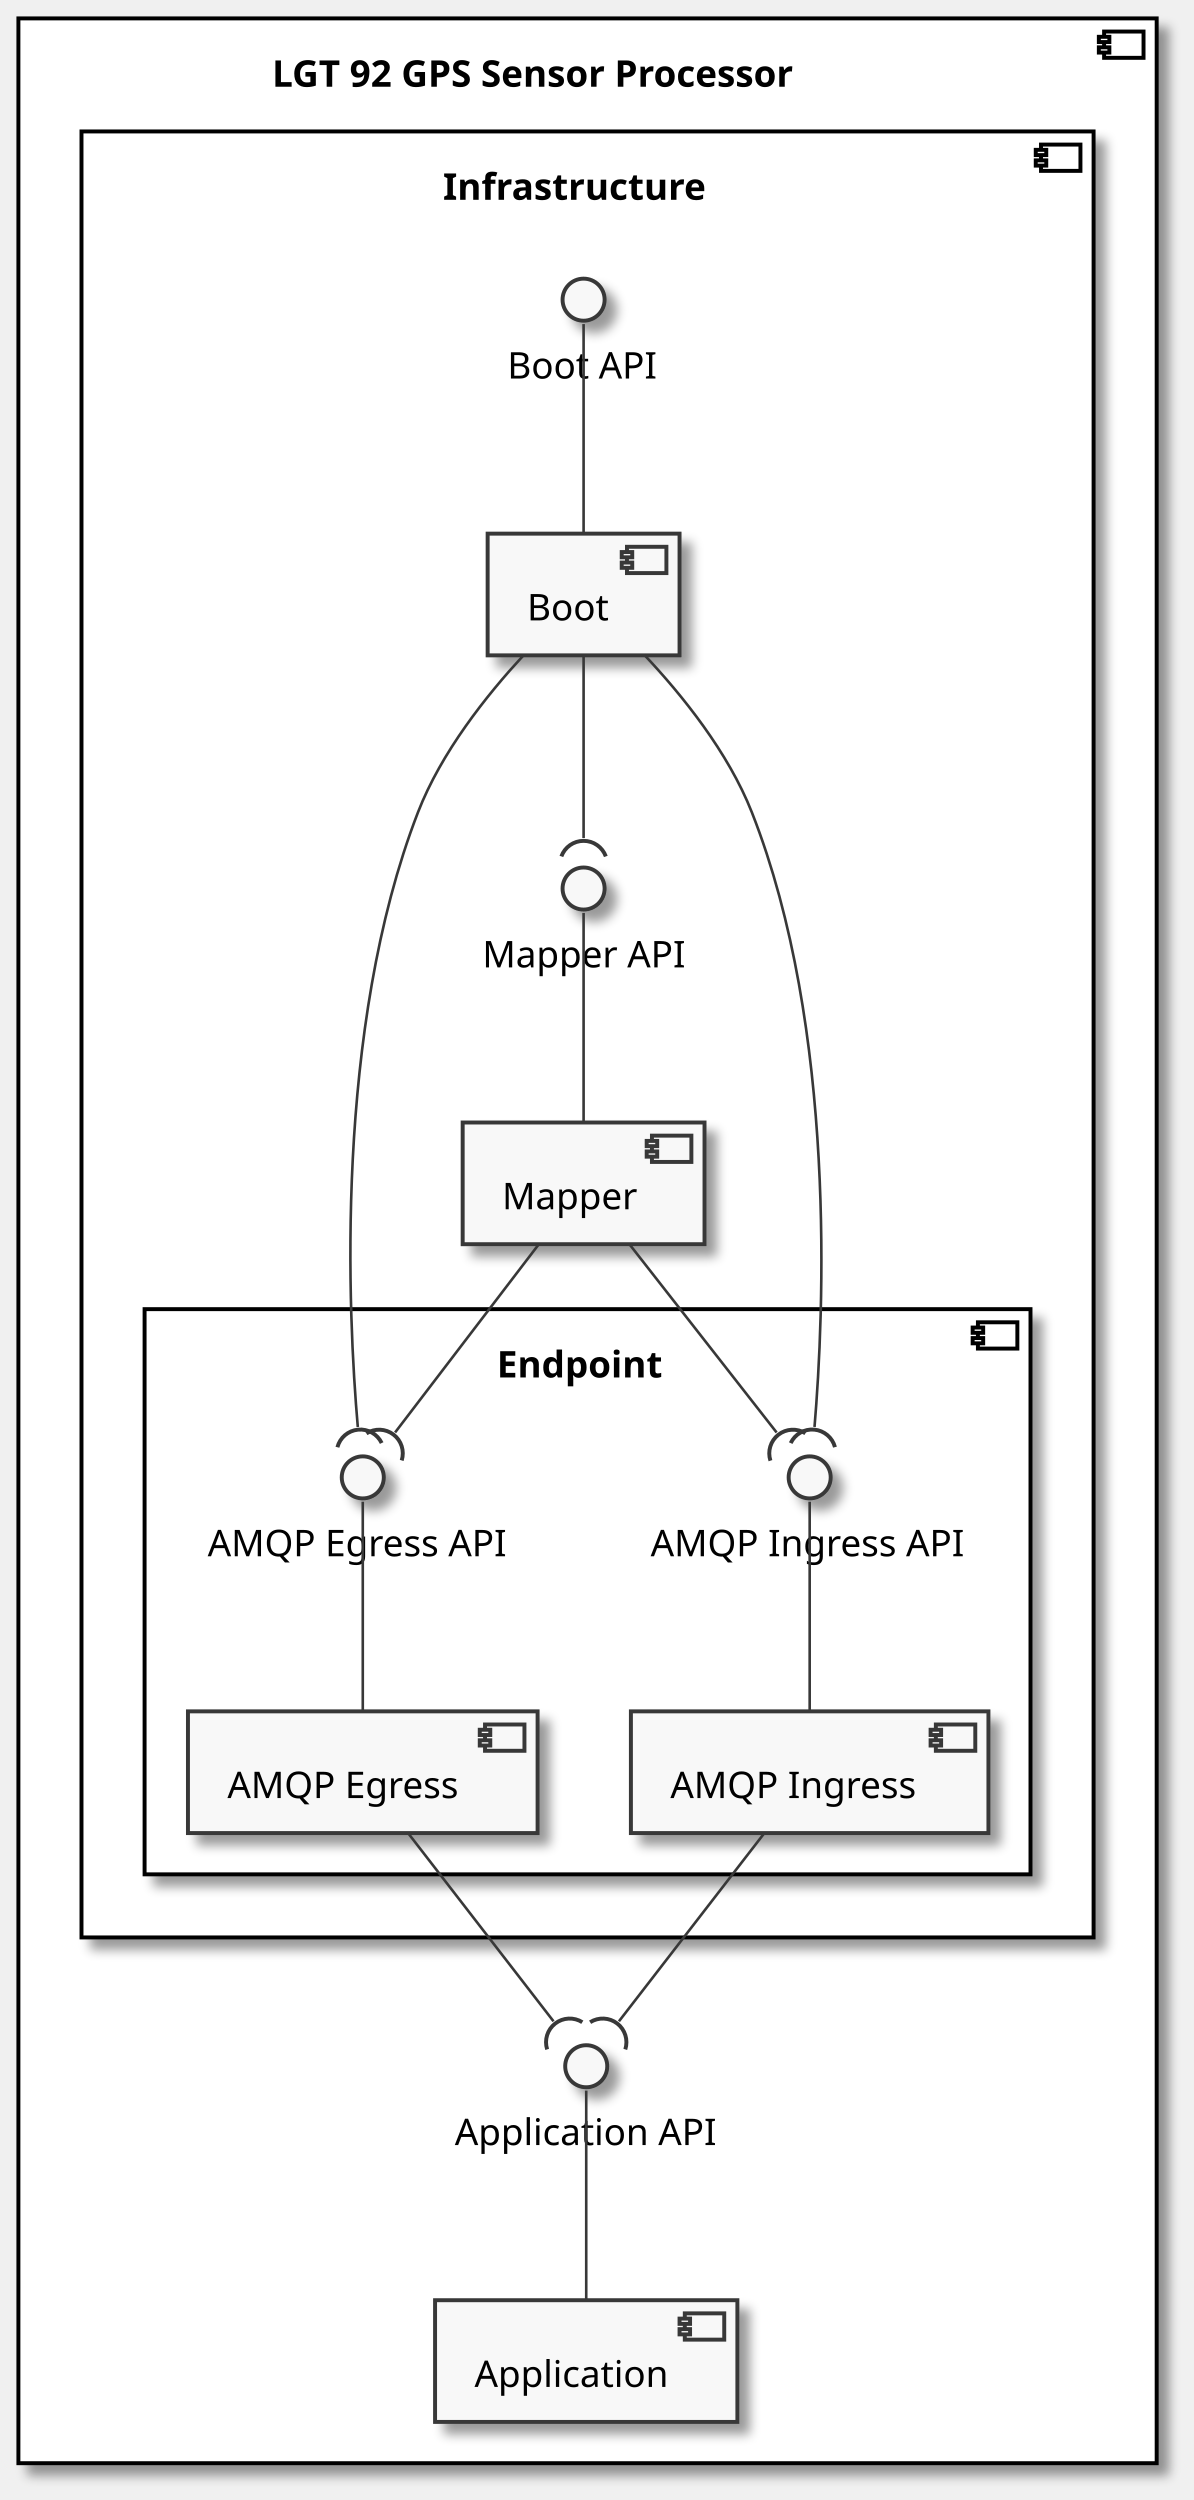
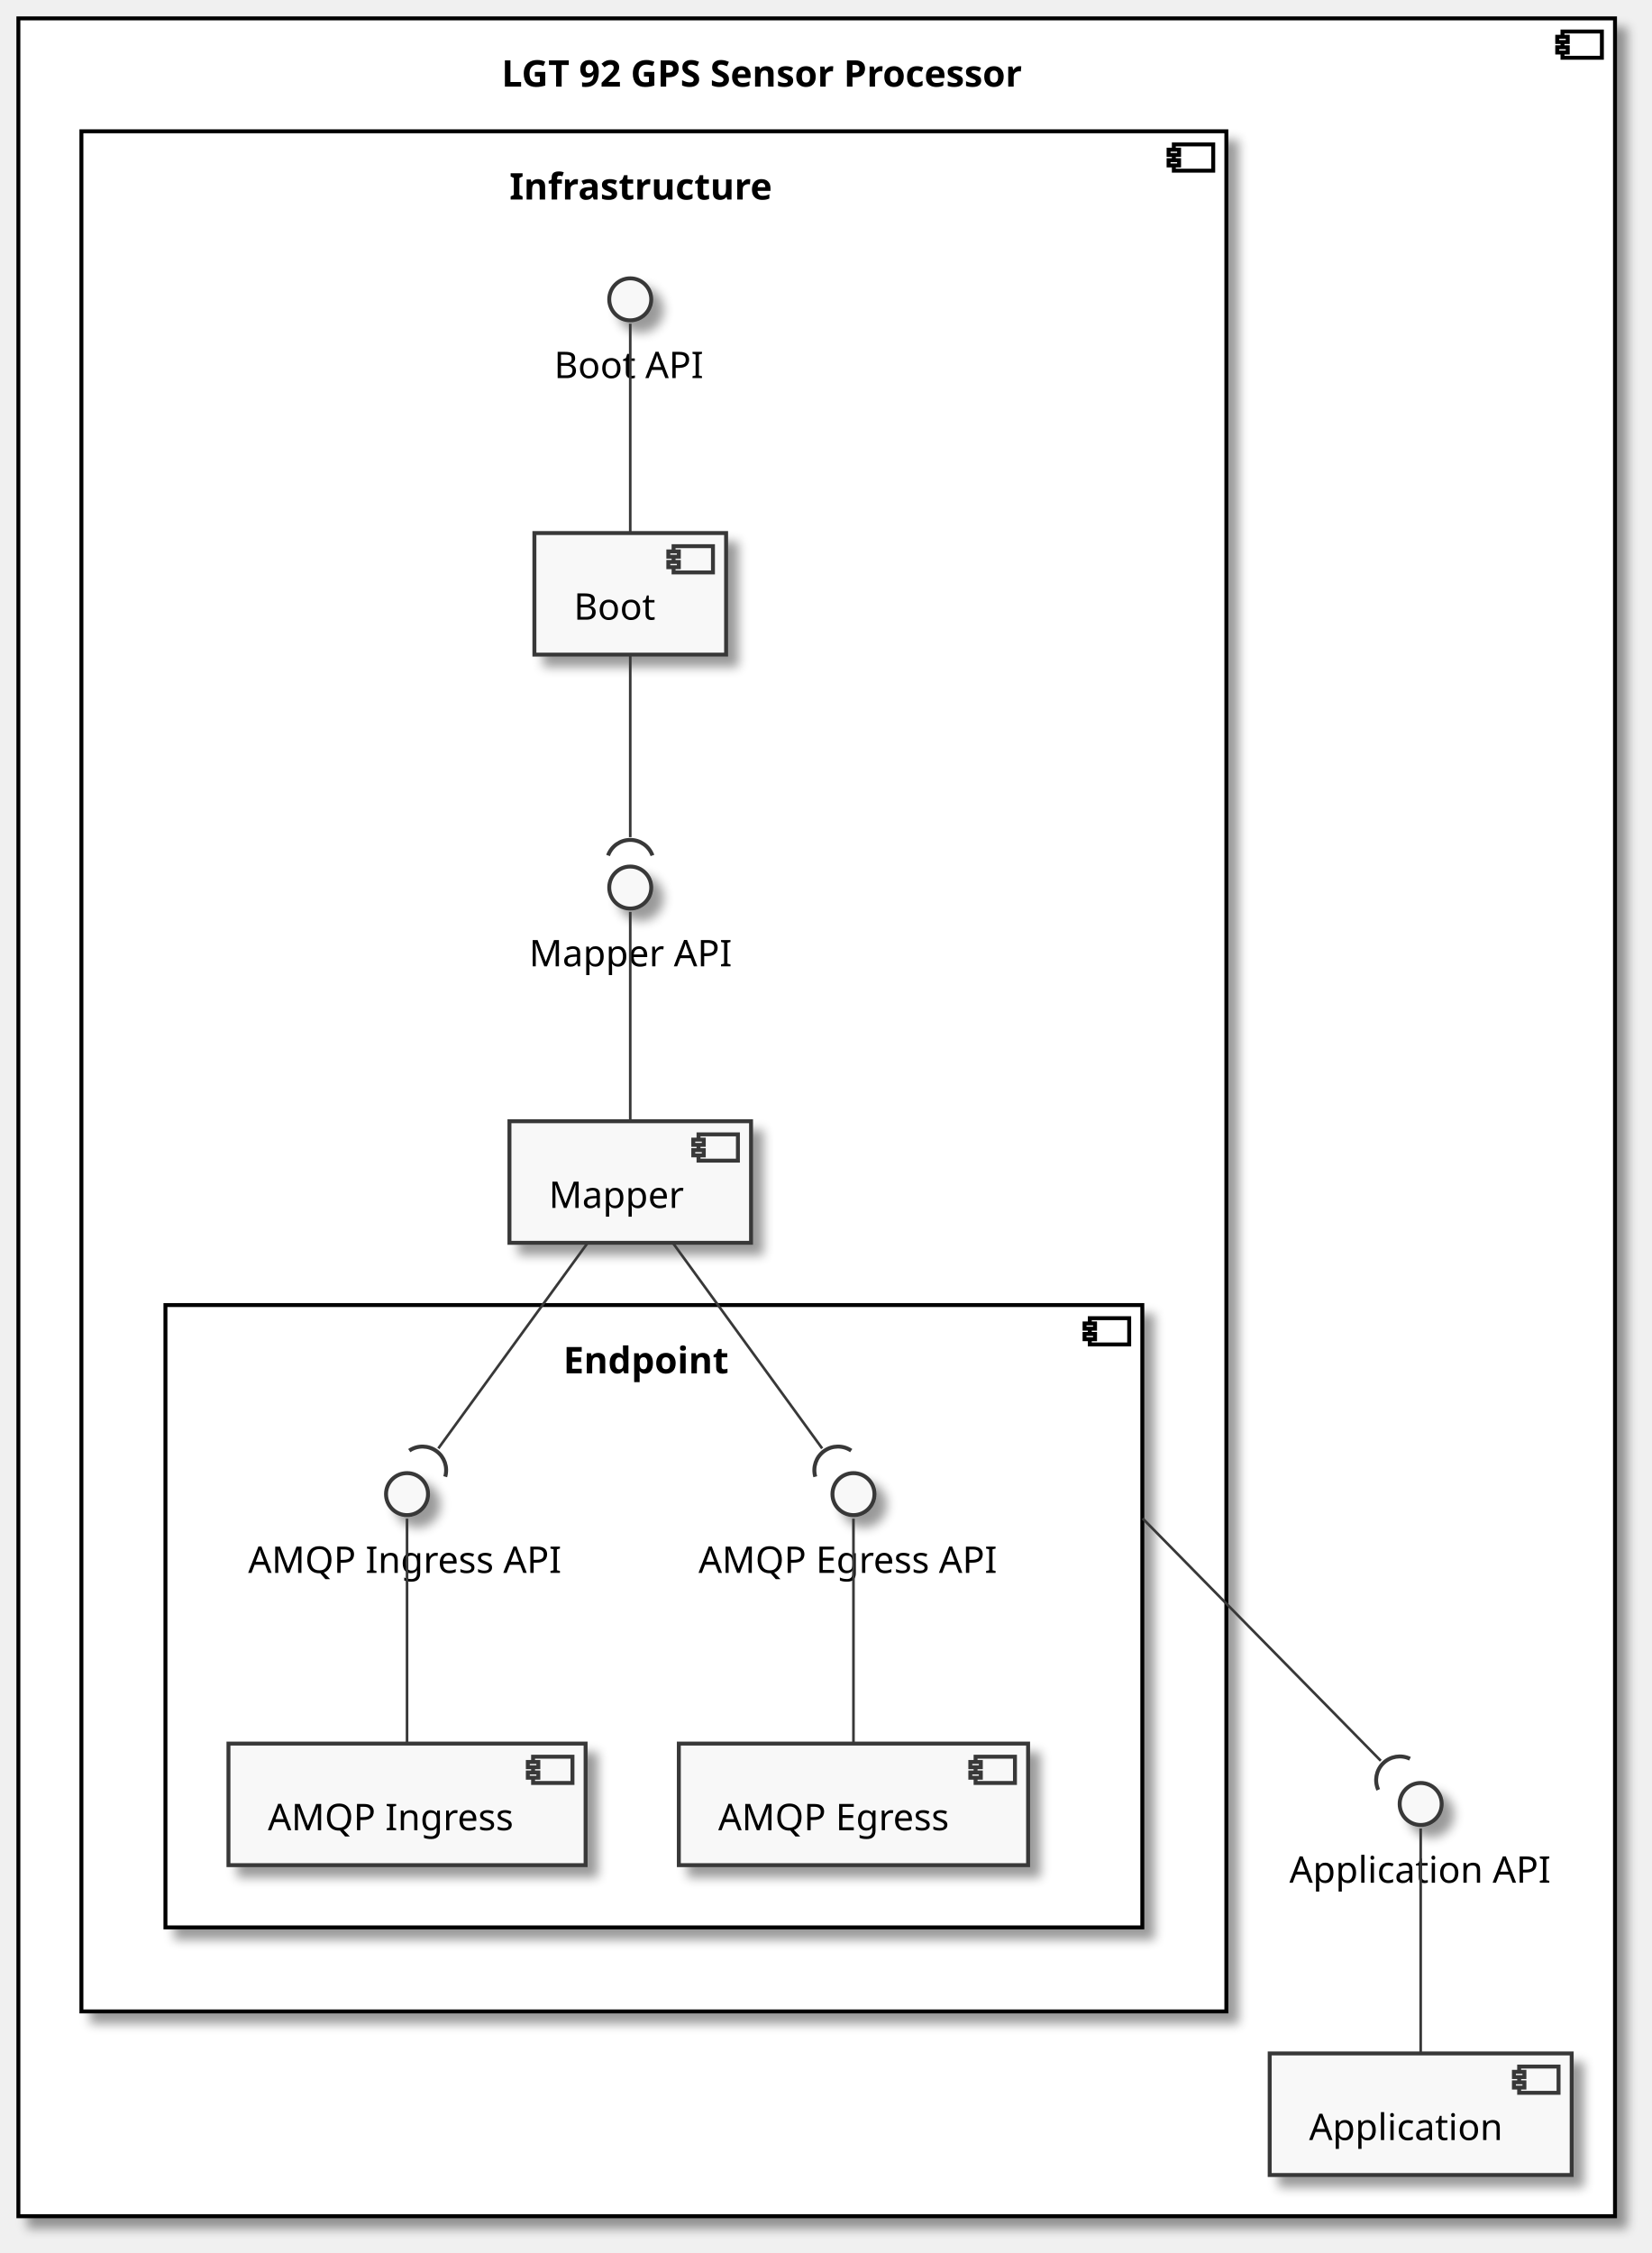
- <svg xmlns="http://www.w3.org/2000/svg" contentScriptType="application/ecmascript" contentStyleType="text/css" height="951px" preserveAspectRatio="none" style="width:454px;height:951px;background:#FFFFFF;" version="1.1" viewBox="0 0 454 951" width="454px" zoomAndPan="magnify">
+ <svg xmlns="http://www.w3.org/2000/svg" contentScriptType="application/ecmascript" contentStyleType="text/css" height="858px" preserveAspectRatio="none" style="width:629px;height:858px;background:#FFFFFF;" version="1.1" viewBox="0 0 629 858" width="629px" zoomAndPan="magnify">
  <defs>
-     <filter height="300%" id="fsl5slj6590ky" width="300%" x="-1" y="-1">
+     <filter height="300%" id="fokes2s9s1gpq" width="300%" x="-1" y="-1">
      <feGaussianBlur result="blurOut" stdDeviation="2.0" />
      <feColorMatrix in="blurOut" result="blurOut2" type="matrix" values="0 0 0 0 0 0 0 0 0 0 0 0 0 0 0 0 0 0 .4 0" />
      <feOffset dx="4.0" dy="4.0" in="blurOut2" result="blurOut3" />
      <feBlend in="SourceGraphic" in2="blurOut3" mode="normal" />
    </filter>
  </defs>
  <g>
-     <rect fill="#FFFFFF" filter="url(#fsl5slj6590ky)" height="930" style="stroke:#000000;stroke-width:1.5;" width="433" x="7" y="7" />
-     <rect fill="#FFFFFF" height="10" style="stroke:#000000;stroke-width:1.5;" width="15" x="420" y="12" />
-     <rect fill="#FFFFFF" height="2" style="stroke:#000000;stroke-width:1.5;" width="4" x="418" y="14" />
-     <rect fill="#FFFFFF" height="2" style="stroke:#000000;stroke-width:1.5;" width="4" x="418" y="18" />
-     <text fill="#000000" font-family="sans-serif" font-size="14" font-weight="bold" lengthAdjust="spacing" textLength="240" x="103.5" y="32.995">LGT 92 GPS Sensor Processor</text>
-     <rect fill="#FFFFFF" filter="url(#fsl5slj6590ky)" height="687" style="stroke:#000000;stroke-width:1.5;" width="385" x="31" y="50" />
-     <rect fill="#FFFFFF" height="10" style="stroke:#000000;stroke-width:1.5;" width="15" x="396" y="55" />
-     <rect fill="#FFFFFF" height="2" style="stroke:#000000;stroke-width:1.5;" width="4" x="394" y="57" />
-     <rect fill="#FFFFFF" height="2" style="stroke:#000000;stroke-width:1.5;" width="4" x="394" y="61" />
-     <text fill="#000000" font-family="sans-serif" font-size="14" font-weight="bold" lengthAdjust="spacing" textLength="110" x="168.5" y="75.995">Infrastructure</text>
-     <rect fill="#FFFFFF" filter="url(#fsl5slj6590ky)" height="215" style="stroke:#000000;stroke-width:1.5;" width="337" x="55" y="498" />
-     <rect fill="#FFFFFF" height="10" style="stroke:#000000;stroke-width:1.5;" width="15" x="372" y="503" />
-     <rect fill="#FFFFFF" height="2" style="stroke:#000000;stroke-width:1.5;" width="4" x="370" y="505" />
-     <rect fill="#FFFFFF" height="2" style="stroke:#000000;stroke-width:1.5;" width="4" x="370" y="509" />
-     <text fill="#000000" font-family="sans-serif" font-size="14" font-weight="bold" lengthAdjust="spacing" textLength="69" x="189" y="523.995">Endpoint</text>
-     <rect fill="#F8F8F8" filter="url(#fsl5slj6590ky)" height="46.297" style="stroke:#383838;stroke-width:1.5;" width="115" x="165.5" y="875" />
-     <rect fill="#F8F8F8" height="10" style="stroke:#383838;stroke-width:1.5;" width="15" x="260.5" y="880" />
-     <rect fill="#F8F8F8" height="2" style="stroke:#383838;stroke-width:1.5;" width="4" x="258.5" y="882" />
-     <rect fill="#F8F8F8" height="2" style="stroke:#383838;stroke-width:1.5;" width="4" x="258.5" y="886" />
-     <text fill="#000000" font-family="sans-serif" font-size="14" lengthAdjust="spacing" textLength="75" x="180.5" y="907.995">Application</text>
-     <ellipse cx="223" cy="786" fill="#F8F8F8" filter="url(#fsl5slj6590ky)" rx="8" ry="8" style="stroke:#383838;stroke-width:1.5;" />
-     <text fill="#000000" font-family="sans-serif" font-size="14" lengthAdjust="spacing" textLength="100" x="173" y="815.995">Application API</text>
-     <rect fill="#F8F8F8" filter="url(#fsl5slj6590ky)" height="46.297" style="stroke:#383838;stroke-width:1.5;" width="73" x="185.5" y="203" />
-     <rect fill="#F8F8F8" height="10" style="stroke:#383838;stroke-width:1.5;" width="15" x="238.5" y="208" />
-     <rect fill="#F8F8F8" height="2" style="stroke:#383838;stroke-width:1.5;" width="4" x="236.5" y="210" />
-     <rect fill="#F8F8F8" height="2" style="stroke:#383838;stroke-width:1.5;" width="4" x="236.5" y="214" />
-     <text fill="#000000" font-family="sans-serif" font-size="14" lengthAdjust="spacing" textLength="33" x="200.5" y="235.995">Boot</text>
-     <rect fill="#F8F8F8" filter="url(#fsl5slj6590ky)" height="46.297" style="stroke:#383838;stroke-width:1.5;" width="92" x="176" y="427" />
-     <rect fill="#F8F8F8" height="10" style="stroke:#383838;stroke-width:1.5;" width="15" x="248" y="432" />
-     <rect fill="#F8F8F8" height="2" style="stroke:#383838;stroke-width:1.5;" width="4" x="246" y="434" />
-     <rect fill="#F8F8F8" height="2" style="stroke:#383838;stroke-width:1.5;" width="4" x="246" y="438" />
-     <text fill="#000000" font-family="sans-serif" font-size="14" lengthAdjust="spacing" textLength="52" x="191" y="459.995">Mapper</text>
-     <ellipse cx="222" cy="114" fill="#F8F8F8" filter="url(#fsl5slj6590ky)" rx="8" ry="8" style="stroke:#383838;stroke-width:1.5;" />
-     <text fill="#000000" font-family="sans-serif" font-size="14" lengthAdjust="spacing" textLength="58" x="193" y="143.995">Boot API</text>
-     <ellipse cx="222" cy="338" fill="#F8F8F8" filter="url(#fsl5slj6590ky)" rx="8" ry="8" style="stroke:#383838;stroke-width:1.5;" />
-     <text fill="#000000" font-family="sans-serif" font-size="14" lengthAdjust="spacing" textLength="77" x="183.5" y="367.995">Mapper API</text>
-     <rect fill="#F8F8F8" filter="url(#fsl5slj6590ky)" height="46.297" style="stroke:#383838;stroke-width:1.5;" width="133" x="71.5" y="651" />
-     <rect fill="#F8F8F8" height="10" style="stroke:#383838;stroke-width:1.5;" width="15" x="184.5" y="656" />
-     <rect fill="#F8F8F8" height="2" style="stroke:#383838;stroke-width:1.5;" width="4" x="182.5" y="658" />
-     <rect fill="#F8F8F8" height="2" style="stroke:#383838;stroke-width:1.5;" width="4" x="182.5" y="662" />
-     <text fill="#000000" font-family="sans-serif" font-size="14" lengthAdjust="spacing" textLength="93" x="86.5" y="683.995">AMQP Egress</text>
-     <rect fill="#F8F8F8" filter="url(#fsl5slj6590ky)" height="46.297" style="stroke:#383838;stroke-width:1.5;" width="136" x="240" y="651" />
-     <rect fill="#F8F8F8" height="10" style="stroke:#383838;stroke-width:1.5;" width="15" x="356" y="656" />
-     <rect fill="#F8F8F8" height="2" style="stroke:#383838;stroke-width:1.5;" width="4" x="354" y="658" />
-     <rect fill="#F8F8F8" height="2" style="stroke:#383838;stroke-width:1.5;" width="4" x="354" y="662" />
-     <text fill="#000000" font-family="sans-serif" font-size="14" lengthAdjust="spacing" textLength="96" x="255" y="683.995">AMQP Ingress</text>
-     <ellipse cx="138" cy="562" fill="#F8F8F8" filter="url(#fsl5slj6590ky)" rx="8" ry="8" style="stroke:#383838;stroke-width:1.5;" />
-     <text fill="#000000" font-family="sans-serif" font-size="14" lengthAdjust="spacing" textLength="118" x="79" y="591.995">AMQP Egress API</text>
-     <ellipse cx="308" cy="562" fill="#F8F8F8" filter="url(#fsl5slj6590ky)" rx="8" ry="8" style="stroke:#383838;stroke-width:1.5;" />
-     <text fill="#000000" font-family="sans-serif" font-size="14" lengthAdjust="spacing" textLength="121" x="247.5" y="591.995">AMQP Ingress API</text>
-     <path d="M138,571.27 C138,587.96 138,626.16 138,650.71 " fill="none" id="EGRESS_API-EGRESS" style="stroke:#383838;stroke-width:1.0;" />
-     <path d="M308,571.27 C308,587.96 308,626.16 308,650.71 " fill="none" id="INGRESS_API-INGRESS" style="stroke:#383838;stroke-width:1.0;" />
-     <path d="M223,795.27 C223,811.96 223,850.16 223,874.71 " fill="none" id="APP_API-APP" style="stroke:#383838;stroke-width:1.0;" />
-     <path d="M222,123.27 C222,139.96 222,178.16 222,202.71 " fill="none" id="BOOT_API-BOOT" style="stroke:#383838;stroke-width:1.0;" />
-     <path d="M222,347.27 C222,363.96 222,402.16 222,426.71 " fill="none" id="MAP_API-MAP" style="stroke:#383838;stroke-width:1.0;" />
-     <path d="M155.2,697.26 C171.62,718.5 195.95,750 210.56,768.91 " fill="none" id="EGRESS-to-APP_API" style="stroke:#383838;stroke-width:1.0;" />
-     <path d="M221.521,769.254 A9,9 0 0 0 208.136 779.595" style="stroke:#383838;stroke-width:1.5;fill:none;" />
-     <path d="M290.8,697.26 C274.38,718.5 250.05,750 235.44,768.91 " fill="none" id="INGRESS-to-APP_API" style="stroke:#383838;stroke-width:1.0;" />
-     <path d="M237.864,779.595 A9,9 0 0 0 224.479 769.254" style="stroke:#383838;stroke-width:1.5;fill:none;" />
-     <path d="M205,473.26 C188.78,494.5 164.73,526 150.29,544.91 " fill="none" id="MAP-to-EGRESS_API" style="stroke:#383838;stroke-width:1.0;" />
-     <path d="M152.809,555.55 A9,9 0 0 0 139.37 545.278" style="stroke:#383838;stroke-width:1.5;fill:none;" />
-     <path d="M239.4,473.26 C256.01,494.5 280.63,526 295.42,544.91 " fill="none" id="MAP-to-INGRESS_API" style="stroke:#383838;stroke-width:1.0;" />
-     <path d="M306.395,545.225 A9,9 0 0 0 293.072 555.646" style="stroke:#383838;stroke-width:1.5;fill:none;" />
-     <path d="M222,249.26 C222,269.74 222,299.73 222,318.81 " fill="none" id="BOOT-to-MAP_API" style="stroke:#383838;stroke-width:1.0;" />
-     <path d="M230.457,325.782 A9,9 0 0 0 213.543 325.782" style="stroke:#383838;stroke-width:1.5;fill:none;" />
-     <path d="M245.08,249.1 C259.51,264.43 277.01,286.15 286,309 C318.41,391.35 313.43,500.21 309.84,542.81 " fill="none" id="BOOT-to-INGRESS_API" style="stroke:#383838;stroke-width:1.0;" />
-     <path d="M317.623,550.498 A9,9 0 0 0 300.78 548.951" style="stroke:#383838;stroke-width:1.5;fill:none;" />
-     <path d="M199.26,249.15 C185.04,264.51 167.81,286.23 159,309 C127.08,391.51 132.4,500.28 136.11,542.83 " fill="none" id="BOOT-to-EGRESS_API" style="stroke:#383838;stroke-width:1.0;" />
-     <path d="M145.189,548.938 A9,9 0 0 0 128.35 550.533" style="stroke:#383838;stroke-width:1.5;fill:none;" />
+     <rect fill="#FFFFFF" filter="url(#fokes2s9s1gpq)" height="837" style="stroke:#000000;stroke-width:1.5;" width="608" x="7" y="7" />
+     <rect fill="#FFFFFF" height="10" style="stroke:#000000;stroke-width:1.5;" width="15" x="595" y="12" />
+     <rect fill="#FFFFFF" height="2" style="stroke:#000000;stroke-width:1.5;" width="4" x="593" y="14" />
+     <rect fill="#FFFFFF" height="2" style="stroke:#000000;stroke-width:1.5;" width="4" x="593" y="18" />
+     <text fill="#000000" font-family="sans-serif" font-size="14" font-weight="bold" lengthAdjust="spacing" textLength="240" x="191" y="32.995">LGT 92 GPS Sensor Processor</text>
+     <rect fill="#FFFFFF" filter="url(#fokes2s9s1gpq)" height="716" style="stroke:#000000;stroke-width:1.5;" width="436" x="31" y="50" />
+     <rect fill="#FFFFFF" height="10" style="stroke:#000000;stroke-width:1.5;" width="15" x="447" y="55" />
+     <rect fill="#FFFFFF" height="2" style="stroke:#000000;stroke-width:1.5;" width="4" x="445" y="57" />
+     <rect fill="#FFFFFF" height="2" style="stroke:#000000;stroke-width:1.5;" width="4" x="445" y="61" />
+     <text fill="#000000" font-family="sans-serif" font-size="14" font-weight="bold" lengthAdjust="spacing" textLength="110" x="194" y="75.995">Infrastructure</text>
+     <rect fill="#FFFFFF" filter="url(#fokes2s9s1gpq)" height="237" style="stroke:#000000;stroke-width:1.5;" width="372" x="63" y="497" />
+     <rect fill="#FFFFFF" height="10" style="stroke:#000000;stroke-width:1.5;" width="15" x="415" y="502" />
+     <rect fill="#FFFFFF" height="2" style="stroke:#000000;stroke-width:1.5;" width="4" x="413" y="504" />
+     <rect fill="#FFFFFF" height="2" style="stroke:#000000;stroke-width:1.5;" width="4" x="413" y="508" />
+     <text fill="#000000" font-family="sans-serif" font-size="14" font-weight="bold" lengthAdjust="spacing" textLength="69" x="214.5" y="522.995">Endpoint</text>
+     <rect fill="#F8F8F8" filter="url(#fokes2s9s1gpq)" height="46.297" style="stroke:#383838;stroke-width:1.5;" width="115" x="483.5" y="782" />
+     <rect fill="#F8F8F8" height="10" style="stroke:#383838;stroke-width:1.5;" width="15" x="578.5" y="787" />
+     <rect fill="#F8F8F8" height="2" style="stroke:#383838;stroke-width:1.5;" width="4" x="576.5" y="789" />
+     <rect fill="#F8F8F8" height="2" style="stroke:#383838;stroke-width:1.5;" width="4" x="576.5" y="793" />
+     <text fill="#000000" font-family="sans-serif" font-size="14" lengthAdjust="spacing" textLength="75" x="498.5" y="814.995">Application</text>
+     <ellipse cx="541" cy="687" fill="#F8F8F8" filter="url(#fokes2s9s1gpq)" rx="8" ry="8" style="stroke:#383838;stroke-width:1.5;" />
+     <text fill="#000000" font-family="sans-serif" font-size="14" lengthAdjust="spacing" textLength="100" x="491" y="716.995">Application API</text>
+     <rect fill="#F8F8F8" filter="url(#fokes2s9s1gpq)" height="46.297" style="stroke:#383838;stroke-width:1.5;" width="73" x="203.5" y="203" />
+     <rect fill="#F8F8F8" height="10" style="stroke:#383838;stroke-width:1.5;" width="15" x="256.5" y="208" />
+     <rect fill="#F8F8F8" height="2" style="stroke:#383838;stroke-width:1.5;" width="4" x="254.5" y="210" />
+     <rect fill="#F8F8F8" height="2" style="stroke:#383838;stroke-width:1.5;" width="4" x="254.5" y="214" />
+     <text fill="#000000" font-family="sans-serif" font-size="14" lengthAdjust="spacing" textLength="33" x="218.5" y="235.995">Boot</text>
+     <rect fill="#F8F8F8" filter="url(#fokes2s9s1gpq)" height="46.297" style="stroke:#383838;stroke-width:1.5;" width="92" x="194" y="427" />
+     <rect fill="#F8F8F8" height="10" style="stroke:#383838;stroke-width:1.5;" width="15" x="266" y="432" />
+     <rect fill="#F8F8F8" height="2" style="stroke:#383838;stroke-width:1.5;" width="4" x="264" y="434" />
+     <rect fill="#F8F8F8" height="2" style="stroke:#383838;stroke-width:1.5;" width="4" x="264" y="438" />
+     <text fill="#000000" font-family="sans-serif" font-size="14" lengthAdjust="spacing" textLength="52" x="209" y="459.995">Mapper</text>
+     <ellipse cx="240" cy="114" fill="#F8F8F8" filter="url(#fokes2s9s1gpq)" rx="8" ry="8" style="stroke:#383838;stroke-width:1.5;" />
+     <text fill="#000000" font-family="sans-serif" font-size="14" lengthAdjust="spacing" textLength="58" x="211" y="143.995">Boot API</text>
+     <ellipse cx="240" cy="338" fill="#F8F8F8" filter="url(#fokes2s9s1gpq)" rx="8" ry="8" style="stroke:#383838;stroke-width:1.5;" />
+     <text fill="#000000" font-family="sans-serif" font-size="14" lengthAdjust="spacing" textLength="77" x="201.5" y="367.995">Mapper API</text>
+     <rect fill="#F8F8F8" filter="url(#fokes2s9s1gpq)" height="46.297" style="stroke:#383838;stroke-width:1.5;" width="133" x="258.5" y="664" />
+     <rect fill="#F8F8F8" height="10" style="stroke:#383838;stroke-width:1.5;" width="15" x="371.5" y="669" />
+     <rect fill="#F8F8F8" height="2" style="stroke:#383838;stroke-width:1.5;" width="4" x="369.5" y="671" />
+     <rect fill="#F8F8F8" height="2" style="stroke:#383838;stroke-width:1.5;" width="4" x="369.5" y="675" />
+     <text fill="#000000" font-family="sans-serif" font-size="14" lengthAdjust="spacing" textLength="93" x="273.5" y="696.995">AMQP Egress</text>
+     <rect fill="#F8F8F8" filter="url(#fokes2s9s1gpq)" height="46.297" style="stroke:#383838;stroke-width:1.5;" width="136" x="87" y="664" />
+     <rect fill="#F8F8F8" height="10" style="stroke:#383838;stroke-width:1.5;" width="15" x="203" y="669" />
+     <rect fill="#F8F8F8" height="2" style="stroke:#383838;stroke-width:1.5;" width="4" x="201" y="671" />
+     <rect fill="#F8F8F8" height="2" style="stroke:#383838;stroke-width:1.5;" width="4" x="201" y="675" />
+     <text fill="#000000" font-family="sans-serif" font-size="14" lengthAdjust="spacing" textLength="96" x="102" y="696.995">AMQP Ingress</text>
+     <ellipse cx="325" cy="569" fill="#F8F8F8" filter="url(#fokes2s9s1gpq)" rx="8" ry="8" style="stroke:#383838;stroke-width:1.5;" />
+     <text fill="#000000" font-family="sans-serif" font-size="14" lengthAdjust="spacing" textLength="118" x="266" y="598.995">AMQP Egress API</text>
+     <ellipse cx="155" cy="569" fill="#F8F8F8" filter="url(#fokes2s9s1gpq)" rx="8" ry="8" style="stroke:#383838;stroke-width:1.5;" />
+     <text fill="#000000" font-family="sans-serif" font-size="14" lengthAdjust="spacing" textLength="121" x="94.5" y="598.995">AMQP Ingress API</text>
+     <path d="M325,578.34 C325,596.01 325,637.68 325,663.69 " fill="none" id="EGRESS_API-EGRESS" style="stroke:#383838;stroke-width:1.0;" />
+     <path d="M155,578.34 C155,596.01 155,637.68 155,663.69 " fill="none" id="INGRESS_API-INGRESS" style="stroke:#383838;stroke-width:1.0;" />
+     <path d="M541,696.34 C541,714.01 541,755.68 541,781.69 " fill="none" id="APP_API-APP" style="stroke:#383838;stroke-width:1.0;" />
+     <path d="M240,123.27 C240,139.96 240,178.16 240,202.71 " fill="none" id="BOOT_API-BOOT" style="stroke:#383838;stroke-width:1.0;" />
+     <path d="M240,347.27 C240,363.96 240,402.16 240,426.71 " fill="none" id="MAP_API-MAP" style="stroke:#383838;stroke-width:1.0;" />
+     <path d="M435.113,578.255 C435.296,578.442 435.483,578.632 435.672,578.824 C436.05,579.209 436.438,579.604 436.837,580.01 C437.635,580.821 438.472,581.674 439.348,582.565 C446.352,589.692 455.759,599.265 466.034,609.72 C486.582,630.63 510.6,655.07 525.8,670.54 " fill="none" id="ENDPOINT-to-APP_API" style="stroke:#383838;stroke-width:1.0;" />
+     <path d="M536.926,669.782 A9,9 0 0 0 524.845 681.621" style="stroke:#383838;stroke-width:1.5;fill:none;" />
+     <path d="M255.99,473.01 C272.59,495.85 298.17,531.06 313.08,551.59 " fill="none" id="MAP-to-EGRESS_API" style="stroke:#383838;stroke-width:1.0;" />
+     <path d="M324.145,552.43 A9,9 0 0 0 310.458 562.369" style="stroke:#383838;stroke-width:1.5;fill:none;" />
+     <path d="M224.01,473.01 C207.41,495.85 181.83,531.06 166.92,551.59 " fill="none" id="MAP-to-INGRESS_API" style="stroke:#383838;stroke-width:1.0;" />
+     <path d="M169.542,562.369 A9,9 0 0 0 155.855 552.43" style="stroke:#383838;stroke-width:1.5;fill:none;" />
+     <path d="M240,249.26 C240,269.74 240,299.73 240,318.81 " fill="none" id="BOOT-to-MAP_API" style="stroke:#383838;stroke-width:1.0;" />
+     <path d="M248.457,325.782 A9,9 0 0 0 231.543 325.782" style="stroke:#383838;stroke-width:1.5;fill:none;" />
  </g>
</svg>
